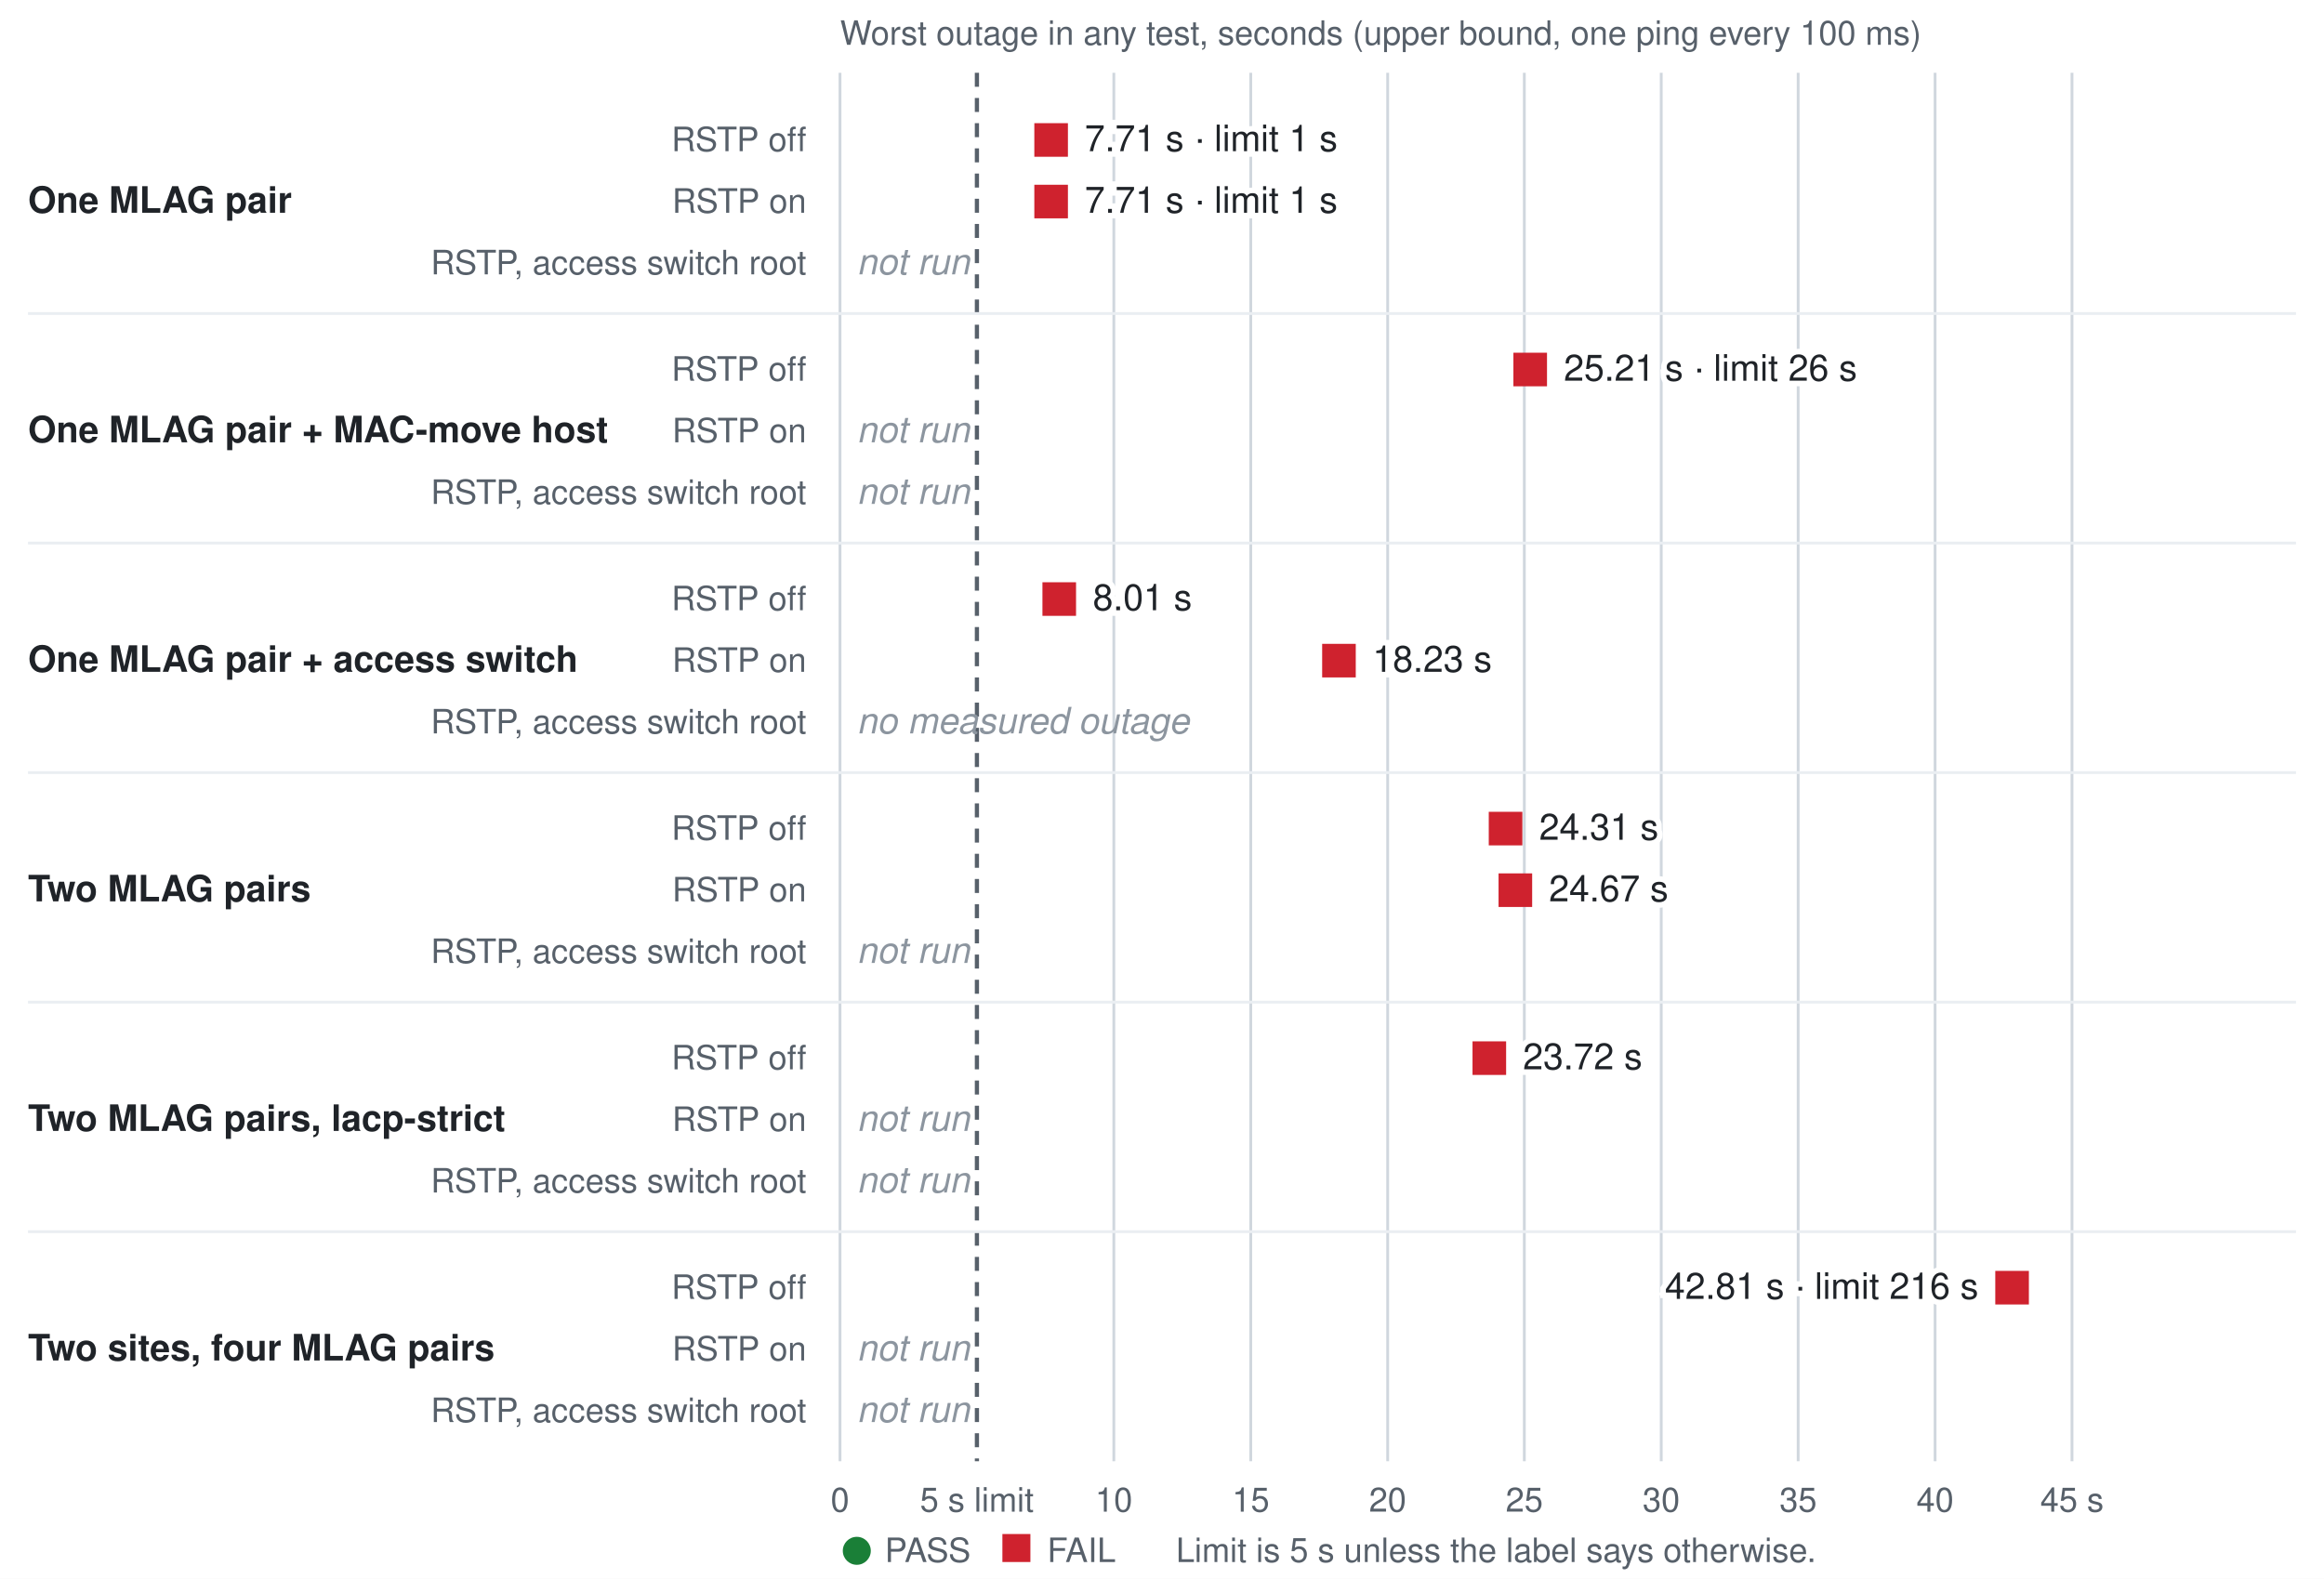
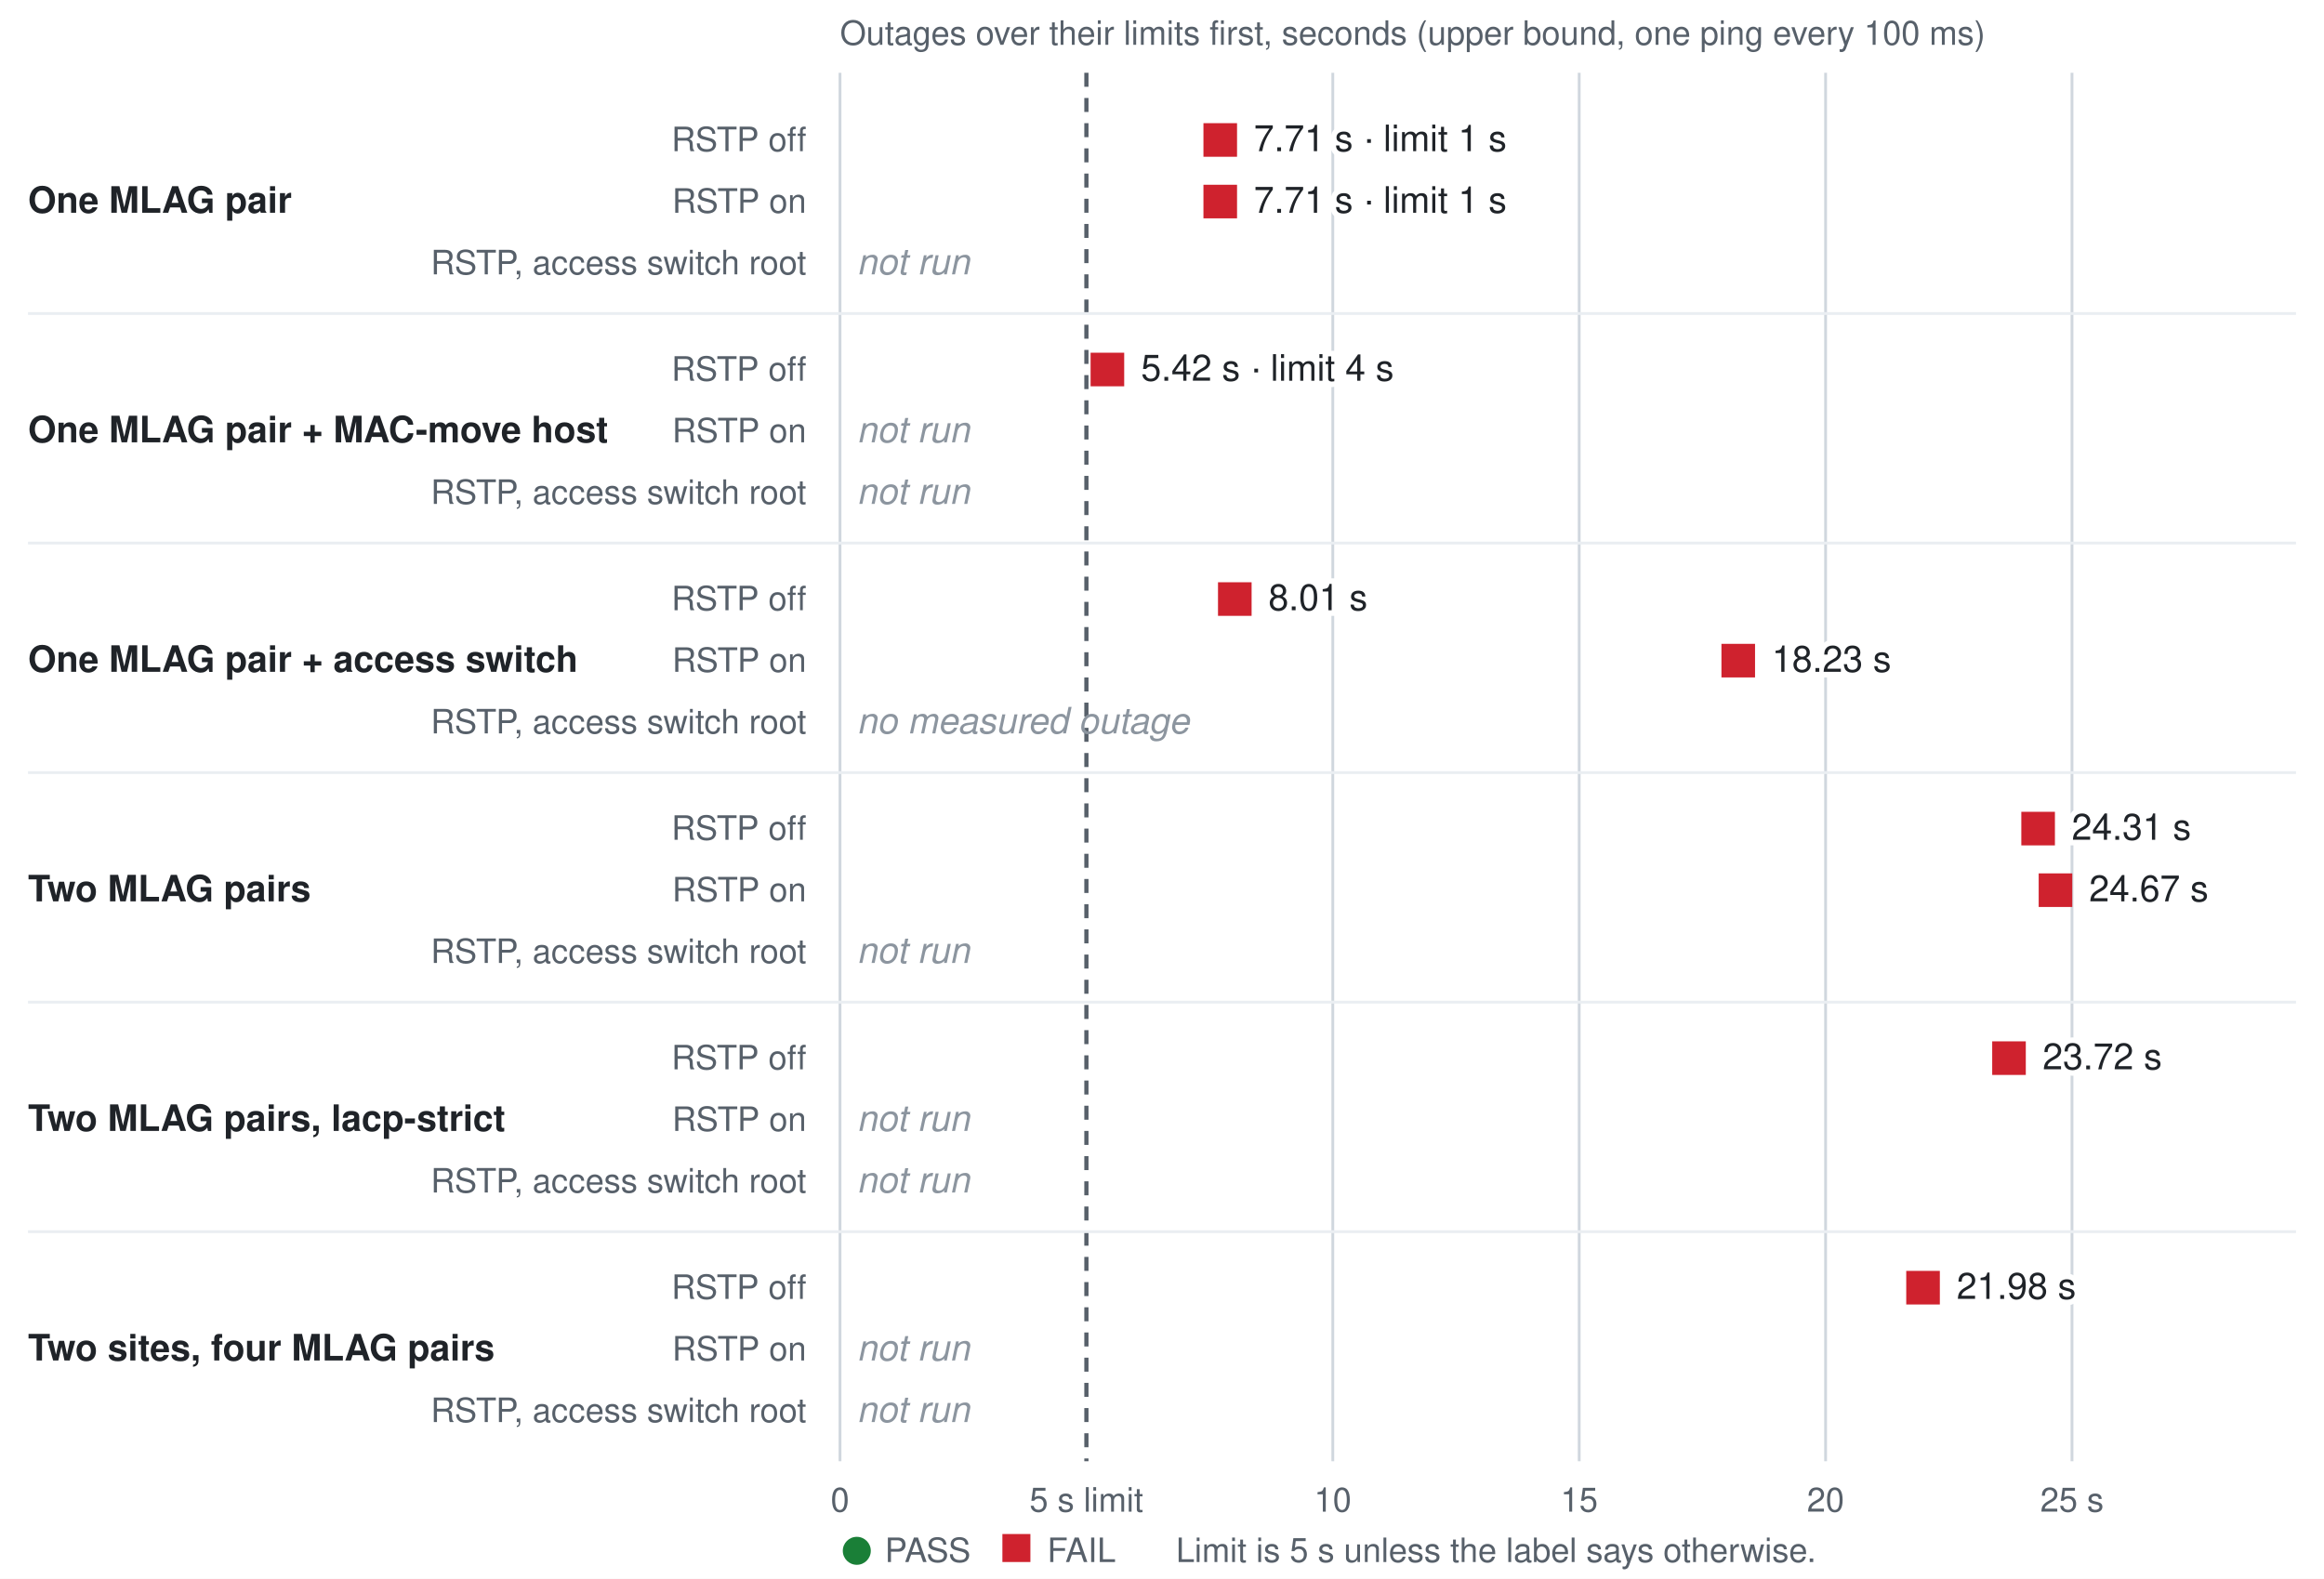
<svg xmlns="http://www.w3.org/2000/svg" width="830" height="564" viewBox="0 0 830 564" font-family="-apple-system, BlinkMacSystemFont, 'Segoe UI', Helvetica, Arial, sans-serif" font-size="13" fill="#1f2328">
  <rect width="830" height="564" fill="#ffffff" />
-   <text x="300" y="16" font-size="12" fill="#57606a">Worst outage in any test, seconds (upper bound, one ping every 100 ms)</text>
+   <text x="300" y="16" font-size="12" fill="#57606a">Outages over their limits first, seconds (upper bound, one ping every 100 ms)</text>
  <g stroke="#d0d7de" stroke-width="1">
    <line x1="300" y1="26" x2="300" y2="522" />
-     <line x1="397.8" y1="26" x2="397.8" y2="522" />
-     <line x1="446.7" y1="26" x2="446.7" y2="522" />
-     <line x1="495.6" y1="26" x2="495.6" y2="522" />
-     <line x1="544.4" y1="26" x2="544.4" y2="522" />
-     <line x1="593.3" y1="26" x2="593.3" y2="522" />
-     <line x1="642.2" y1="26" x2="642.2" y2="522" />
-     <line x1="691.1" y1="26" x2="691.1" y2="522" />
+     <line x1="476" y1="26" x2="476" y2="522" />
+     <line x1="564" y1="26" x2="564" y2="522" />
+     <line x1="652" y1="26" x2="652" y2="522" />
    <line x1="740" y1="26" x2="740" y2="522" />
  </g>
-   <line x1="348.9" y1="26" x2="348.9" y2="522" stroke="#57606a" stroke-width="1.5" stroke-dasharray="5 4" />
+   <line x1="388" y1="26" x2="388" y2="522" stroke="#57606a" stroke-width="1.5" stroke-dasharray="5 4" />
  <g font-size="12" fill="#57606a" text-anchor="middle">
    <text x="300" y="540">0</text>
-     <text x="348.9" y="540">5 s limit</text>
-     <text x="397.8" y="540">10</text>
-     <text x="446.7" y="540">15</text>
-     <text x="495.6" y="540">20</text>
-     <text x="544.4" y="540">25</text>
-     <text x="593.3" y="540">30</text>
-     <text x="642.2" y="540">35</text>
-     <text x="691.1" y="540">40</text>
-     <text x="740" y="540">45 s</text>
+     <text x="388" y="540">5 s limit</text>
+     <text x="476" y="540">10</text>
+     <text x="564" y="540">15</text>
+     <text x="652" y="540">20</text>
+     <text x="740" y="540">25 s</text>
  </g>
  <g stroke="#eaeef2" stroke-width="1">
    <line x1="10" y1="112" x2="820" y2="112" />
    <line x1="10" y1="194" x2="820" y2="194" />
    <line x1="10" y1="276" x2="820" y2="276" />
    <line x1="10" y1="358" x2="820" y2="358" />
    <line x1="10" y1="440" x2="820" y2="440" />
  </g>
  <g font-weight="600">
    <text x="10" y="76">One MLAG pair</text>
    <text x="10" y="158">One MLAG pair + MAC-move host</text>
    <text x="10" y="240">One MLAG pair + access switch</text>
    <text x="10" y="322">Two MLAG pairs</text>
    <text x="10" y="404">Two MLAG pairs, lacp-strict</text>
    <text x="10" y="486">Two sites, four MLAG pairs</text>
  </g>
  <g font-size="12" fill="#57606a" text-anchor="end">
    <text x="288" y="54">RSTP off</text>
    <text x="288" y="76">RSTP on</text>
    <text x="288" y="98">RSTP, access switch root</text>
    <text x="288" y="136">RSTP off</text>
    <text x="288" y="158">RSTP on</text>
    <text x="288" y="180">RSTP, access switch root</text>
    <text x="288" y="218">RSTP off</text>
    <text x="288" y="240">RSTP on</text>
    <text x="288" y="262">RSTP, access switch root</text>
    <text x="288" y="300">RSTP off</text>
    <text x="288" y="322">RSTP on</text>
    <text x="288" y="344">RSTP, access switch root</text>
    <text x="288" y="382">RSTP off</text>
    <text x="288" y="404">RSTP on</text>
    <text x="288" y="426">RSTP, access switch root</text>
    <text x="288" y="464">RSTP off</text>
    <text x="288" y="486">RSTP on</text>
    <text x="288" y="508">RSTP, access switch root</text>
  </g>
  <g stroke="#fff" stroke-width="4" paint-order="stroke">
-     <rect x="369.4" y="44" width="12" height="12" fill="#cf222e" stroke="none" />
-     <text x="387.4" y="54">7.71 s · limit 1 s</text>
-     <rect x="369.4" y="66" width="12" height="12" fill="#cf222e" stroke="none" />
-     <text x="387.4" y="76">7.71 s · limit 1 s</text>
-     <rect x="540.5" y="126" width="12" height="12" fill="#cf222e" stroke="none" />
-     <text x="558.5" y="136">25.21 s · limit 26 s</text>
-     <rect x="372.3" y="208" width="12" height="12" fill="#cf222e" stroke="none" />
-     <text x="390.3" y="218">8.01 s</text>
-     <rect x="472.2" y="230" width="12" height="12" fill="#cf222e" stroke="none" />
-     <text x="490.2" y="240">18.23 s</text>
-     <rect x="531.7" y="290" width="12" height="12" fill="#cf222e" stroke="none" />
-     <text x="549.7" y="300">24.31 s</text>
-     <rect x="535.2" y="312" width="12" height="12" fill="#cf222e" stroke="none" />
-     <text x="553.2" y="322">24.67 s</text>
-     <rect x="525.9" y="372" width="12" height="12" fill="#cf222e" stroke="none" />
-     <text x="543.9" y="382">23.72 s</text>
-     <rect x="712.6" y="454" width="12" height="12" fill="#cf222e" stroke="none" />
-     <text x="706.6" y="464" text-anchor="end">42.81 s · limit 216 s</text>
+     <rect x="429.8" y="44" width="12" height="12" fill="#cf222e" stroke="none" />
+     <text x="447.8" y="54">7.71 s · limit 1 s</text>
+     <rect x="429.8" y="66" width="12" height="12" fill="#cf222e" stroke="none" />
+     <text x="447.8" y="76">7.71 s · limit 1 s</text>
+     <rect x="389.5" y="126" width="12" height="12" fill="#cf222e" stroke="none" />
+     <text x="407.5" y="136">5.42 s · limit 4 s</text>
+     <rect x="435" y="208" width="12" height="12" fill="#cf222e" stroke="none" />
+     <text x="453" y="218">8.01 s</text>
+     <rect x="614.8" y="230" width="12" height="12" fill="#cf222e" stroke="none" />
+     <text x="632.8" y="240">18.23 s</text>
+     <rect x="721.9" y="290" width="12" height="12" fill="#cf222e" stroke="none" />
+     <text x="739.9" y="300">24.31 s</text>
+     <rect x="728.1" y="312" width="12" height="12" fill="#cf222e" stroke="none" />
+     <text x="746.1" y="322">24.67 s</text>
+     <rect x="711.5" y="372" width="12" height="12" fill="#cf222e" stroke="none" />
+     <text x="729.5" y="382">23.72 s</text>
+     <rect x="680.8" y="454" width="12" height="12" fill="#cf222e" stroke="none" />
+     <text x="698.8" y="464">21.98 s</text>
  </g>
  <text x="306" y="98" fill="#8c959f" font-style="italic">not run</text>
  <text x="306" y="158" fill="#8c959f" font-style="italic">not run</text>
  <text x="306" y="180" fill="#8c959f" font-style="italic">not run</text>
  <text x="306" y="262" fill="#8c959f" font-style="italic">no measured outage</text>
  <text x="306" y="344" fill="#8c959f" font-style="italic">not run</text>
  <text x="306" y="404" fill="#8c959f" font-style="italic">not run</text>
  <text x="306" y="426" fill="#8c959f" font-style="italic">not run</text>
  <text x="306" y="486" fill="#8c959f" font-style="italic">not run</text>
  <text x="306" y="508" fill="#8c959f" font-style="italic">not run</text>
  <g font-size="12" fill="#57606a">
    <circle cx="306" cy="554" r="5" fill="#1a7f37" />
    <text x="316" y="558">PASS</text>
    <rect x="358" y="548" width="10" height="10" fill="#cf222e" />
    <text x="374" y="558">FAIL</text>
    <text x="420" y="558">Limit is 5 s unless the label says otherwise.</text>
  </g>
</svg>
